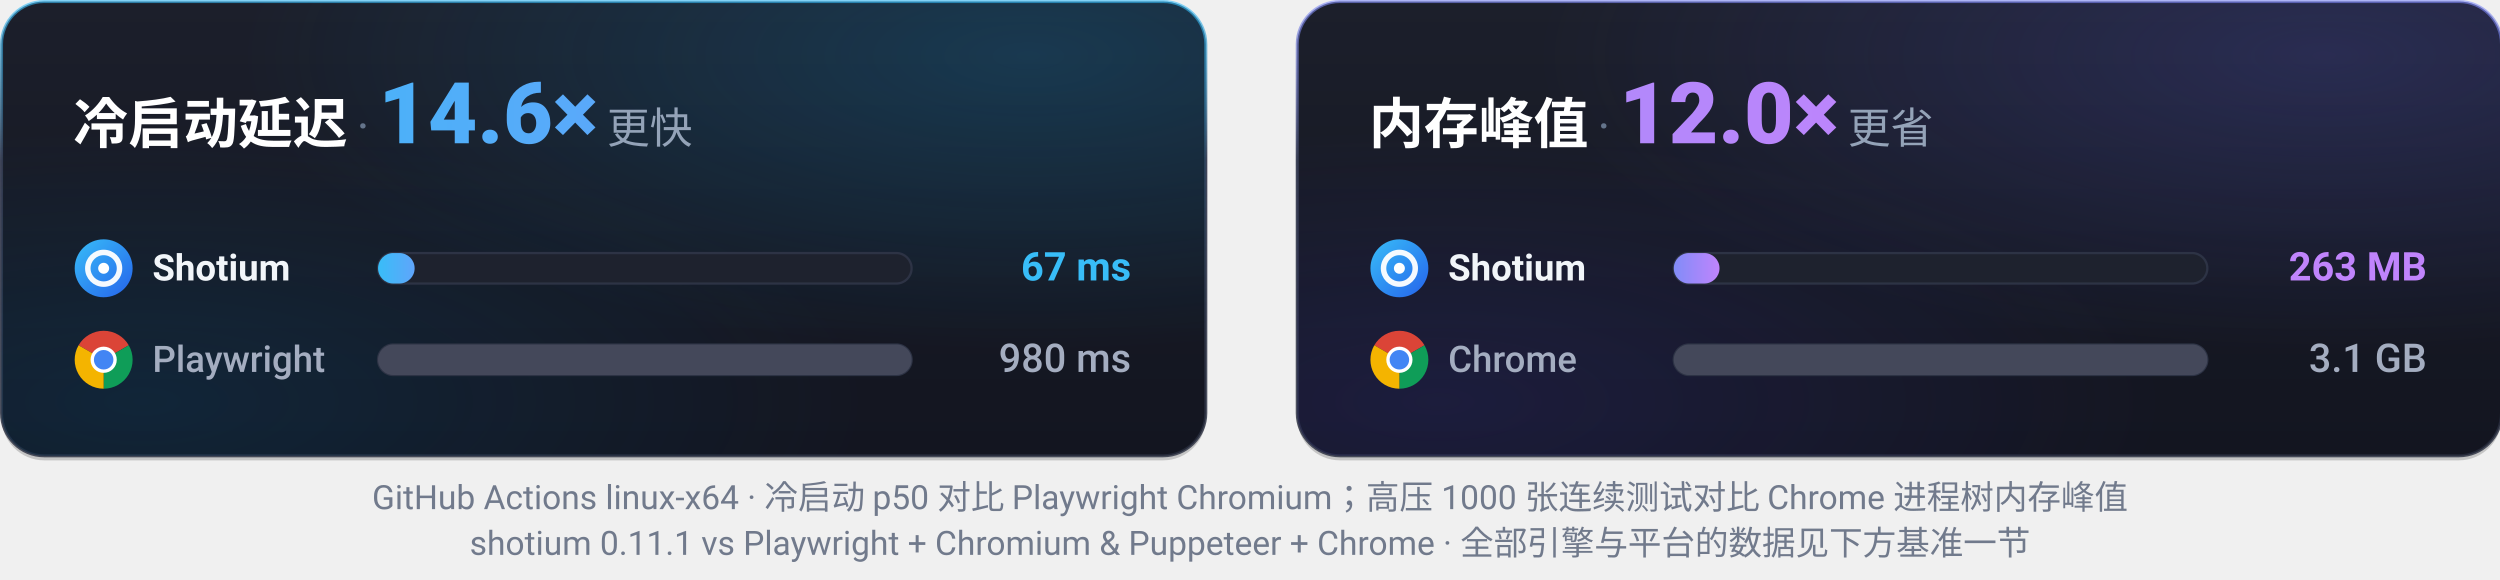
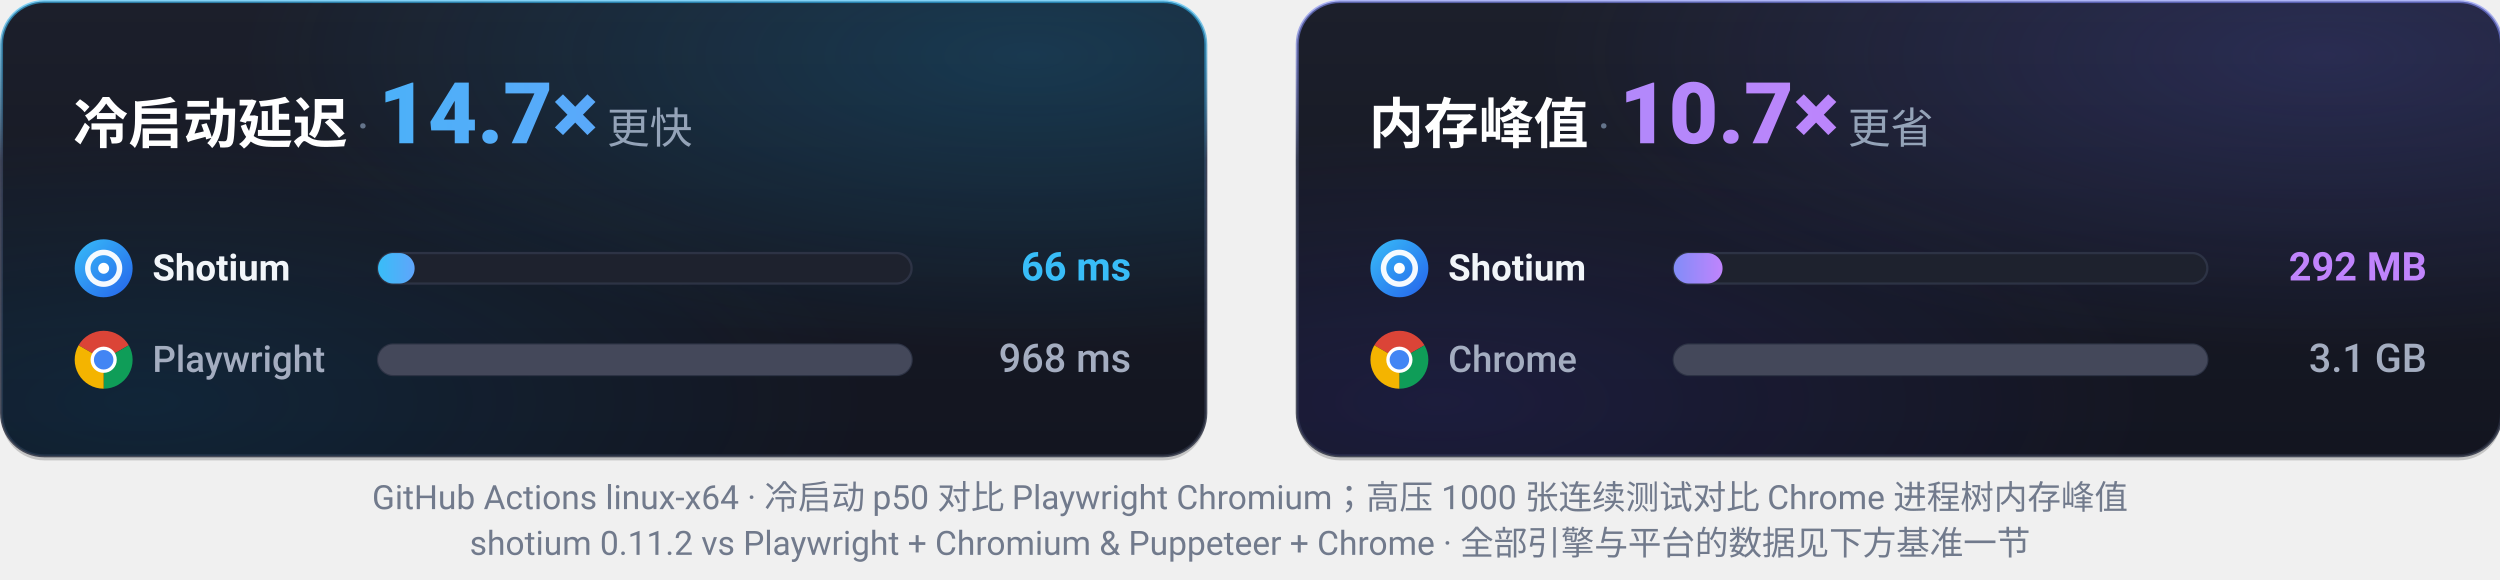
<svg xmlns="http://www.w3.org/2000/svg" width="820" height="190" viewBox="0 0 820 190" role="img" aria-labelledby="title">
  <defs>
    <linearGradient id="cardBg" x1="0" y1="0" x2="0" y2="1">
      <stop offset="0%" stop-color="#1c1f2b" />
      <stop offset="55%" stop-color="#161924" />
      <stop offset="100%" stop-color="#131520" />
    </linearGradient>
    <linearGradient id="cardBorderCyan" x1="0" y1="0" x2="0" y2="1">
      <stop offset="0%" stop-color="#38bdf8" stop-opacity="0.6" />
      <stop offset="35%" stop-color="#353b50" stop-opacity="0.95" />
      <stop offset="100%" stop-color="#272c3d" stop-opacity="0.8" />
    </linearGradient>
    <linearGradient id="cardBorderIndigo" x1="0" y1="0" x2="0" y2="1">
      <stop offset="0%" stop-color="#818cf8" stop-opacity="0.6" />
      <stop offset="35%" stop-color="#353b50" stop-opacity="0.95" />
      <stop offset="100%" stop-color="#272c3d" stop-opacity="0.8" />
    </linearGradient>
    <linearGradient id="specularGlow" x1="0" y1="0" x2="1" y2="0">
      <stop offset="0%" stop-color="#ffffff" stop-opacity="0" />
      <stop offset="30%" stop-color="#ffffff" stop-opacity="0.28" />
      <stop offset="70%" stop-color="#ffffff" stop-opacity="0.28" />
      <stop offset="100%" stop-color="#ffffff" stop-opacity="0" />
    </linearGradient>
    <radialGradient id="keyCyan" cx="85%" cy="12%" r="65%">
      <stop offset="0%" stop-color="#0ea5e9" stop-opacity="0.20" />
      <stop offset="100%" stop-color="#0ea5e9" stop-opacity="0" />
    </radialGradient>
    <radialGradient id="keyIndigo" cx="85%" cy="12%" r="65%">
      <stop offset="0%" stop-color="#6366f1" stop-opacity="0.20" />
      <stop offset="100%" stop-color="#6366f1" stop-opacity="0" />
    </radialGradient>
    <radialGradient id="fillCyan" cx="12%" cy="88%" r="60%">
      <stop offset="0%" stop-color="#0284c7" stop-opacity="0.14" />
      <stop offset="100%" stop-color="#0284c7" stop-opacity="0" />
    </radialGradient>
    <radialGradient id="fillIndigo" cx="12%" cy="88%" r="60%">
      <stop offset="0%" stop-color="#4f46e5" stop-opacity="0.14" />
      <stop offset="100%" stop-color="#4f46e5" stop-opacity="0" />
    </radialGradient>
    <linearGradient id="metricCyan" x1="0%" y1="0%" x2="100%" y2="0%">
      <stop offset="0%" stop-color="#38bdf8" />
      <stop offset="100%" stop-color="#60a5fa" />
    </linearGradient>
    <linearGradient id="metricIndigo" x1="0%" y1="0%" x2="100%" y2="0%">
      <stop offset="0%" stop-color="#a78bfa" />
      <stop offset="100%" stop-color="#c084fc" />
    </linearGradient>
    <linearGradient id="barCyan" x1="0%" y1="0%" x2="100%" y2="0%">
      <stop offset="0%" stop-color="#38bdf8" />
      <stop offset="100%" stop-color="#60a5fa" />
    </linearGradient>
    <linearGradient id="barIndigo" x1="0%" y1="0%" x2="100%" y2="0%">
      <stop offset="0%" stop-color="#818cf8" />
      <stop offset="100%" stop-color="#c084fc" />
    </linearGradient>
    <linearGradient id="lensGrad" x1="0%" y1="0%" x2="100%" y2="100%">
      <stop offset="0%" stop-color="#38bdf8" />
      <stop offset="100%" stop-color="#2563eb" />
    </linearGradient>
  </defs>
  <g transform="translate(0 0)">
    <rect x="0.5" y="2" width="395" height="149" rx="14" fill="#000000" opacity="0.18" />
    <rect x="0.5" y="0.5" width="395" height="149" rx="14" fill="url(#cardBg)" stroke="url(#cardBorderCyan)" />
    <rect x="0.5" y="0.5" width="395" height="149" rx="14" fill="url(#keyCyan)" />
    <rect x="0.5" y="0.5" width="395" height="149" rx="14" fill="url(#fillCyan)" />
    <path d="M 20 1 L 375 1" stroke="url(#specularGlow)" stroke-width="1" />
    <text x="24" y="47" font-family="-apple-system, 'Segoe UI', Roboto, 'Helvetica Neue', Arial, 'PingFang SC', 'Microsoft YaHei', sans-serif">
      <tspan font-size="18" font-weight="700" fill="#ffffff">冷启动延迟</tspan>
      <tspan font-size="16" font-weight="400" fill="#64748b"> · </tspan>
-       <tspan font-size="28" font-weight="800" fill="url(#metricCyan)">14.6×</tspan>
+       <tspan font-size="28" font-weight="800" fill="url(#metricCyan)">14.7×</tspan>
      <tspan font-size="14" font-weight="500" fill="#94a3b8"> 更快</tspan>
    </text>
    <circle cx="34" cy="88" r="9.5" fill="url(#lensGrad)" />
    <circle cx="34" cy="88" r="5.2" fill="none" stroke="#ffffff" stroke-width="1.8" stroke-opacity="0.95" />
    <circle cx="34" cy="88" r="1.8" fill="#ffffff" />
    <text x="50" y="92" font-family="-apple-system, 'Segoe UI', Roboto, 'Helvetica Neue', Arial, 'PingFang SC', 'Microsoft YaHei', sans-serif" font-size="12" font-weight="600" fill="#f1f5f9">Shotium</text>
    <rect x="124" y="83" width="175" height="10" rx="5" fill="#1e222e" stroke="#2d3345" stroke-width="0.75" />
    <rect x="124" y="83" width="12" height="10" rx="5" fill="url(#barCyan)" />
-     <text x="371" y="92" text-anchor="end" font-family="-apple-system, 'Segoe UI', Roboto, 'Helvetica Neue', Arial, 'PingFang SC', 'Microsoft YaHei', sans-serif" font-size="13" font-weight="700" fill="#38bdf8">67 ms</text>
+     <text x="371" y="92" text-anchor="end" font-family="-apple-system, 'Segoe UI', Roboto, 'Helvetica Neue', Arial, 'PingFang SC', 'Microsoft YaHei', sans-serif" font-size="13" font-weight="700" fill="#38bdf8">66 ms</text>
    <path d="M 34 118 L 25.77 113.25 A 9.5 9.5 0 0 1 42.23 113.25 Z" fill="#db4437" />
    <path d="M 34 118 L 42.23 113.25 A 9.5 9.5 0 0 1 34.00 127.50 Z" fill="#0f9d58" />
    <path d="M 34 118 L 34.00 127.50 A 9.5 9.5 0 0 1 25.77 113.25 Z" fill="#f4b400" />
    <circle cx="34" cy="118" r="4.3" fill="#ffffff" />
    <circle cx="34" cy="118" r="3.2" fill="#4285f4" />
    <text x="50" y="122" font-family="-apple-system, 'Segoe UI', Roboto, 'Helvetica Neue', Arial, 'PingFang SC', 'Microsoft YaHei', sans-serif" font-size="12" font-weight="500" fill="#a4adc0">Playwright</text>
    <rect x="124" y="113" width="175" height="10" rx="5" fill="#1e222e" stroke="#2d3345" stroke-width="0.75" />
    <rect x="124" y="113" width="175" height="10" rx="5" fill="#44485a" />
-     <text x="371" y="122" text-anchor="end" font-family="-apple-system, 'Segoe UI', Roboto, 'Helvetica Neue', Arial, 'PingFang SC', 'Microsoft YaHei', sans-serif" font-size="13" font-weight="500" fill="#a4adc0">980 ms</text>
+     <text x="371" y="122" text-anchor="end" font-family="-apple-system, 'Segoe UI', Roboto, 'Helvetica Neue', Arial, 'PingFang SC', 'Microsoft YaHei', sans-serif" font-size="13" font-weight="500" fill="#a4adc0">968 ms</text>
  </g>
  <g transform="translate(425 0)">
    <rect x="0.5" y="2" width="395" height="149" rx="14" fill="#000000" opacity="0.18" />
    <rect x="0.5" y="0.5" width="395" height="149" rx="14" fill="url(#cardBg)" stroke="url(#cardBorderIndigo)" />
    <rect x="0.5" y="0.5" width="395" height="149" rx="14" fill="url(#keyIndigo)" />
    <rect x="0.5" y="0.5" width="395" height="149" rx="14" fill="url(#fillIndigo)" />
    <path d="M 20 1 L 375 1" stroke="url(#specularGlow)" stroke-width="1" />
    <text x="24" y="47" font-family="-apple-system, 'Segoe UI', Roboto, 'Helvetica Neue', Arial, 'PingFang SC', 'Microsoft YaHei', sans-serif">
      <tspan font-size="18" font-weight="700" fill="#ffffff">内存峰值</tspan>
      <tspan font-size="16" font-weight="400" fill="#64748b"> · </tspan>
-       <tspan font-size="28" font-weight="800" fill="url(#metricIndigo)">12.0×</tspan>
+       <tspan font-size="28" font-weight="800" fill="url(#metricIndigo)">10.7×</tspan>
      <tspan font-size="14" font-weight="500" fill="#94a3b8"> 更省</tspan>
    </text>
    <circle cx="34" cy="88" r="9.5" fill="url(#lensGrad)" />
    <circle cx="34" cy="88" r="5.2" fill="none" stroke="#ffffff" stroke-width="1.8" stroke-opacity="0.95" />
    <circle cx="34" cy="88" r="1.8" fill="#ffffff" />
    <text x="50" y="92" font-family="-apple-system, 'Segoe UI', Roboto, 'Helvetica Neue', Arial, 'PingFang SC', 'Microsoft YaHei', sans-serif" font-size="12" font-weight="600" fill="#f1f5f9">Shotium</text>
    <rect x="124" y="83" width="175" height="10" rx="5" fill="#1e222e" stroke="#2d3345" stroke-width="0.75" />
-     <rect x="124" y="83" width="15" height="10" rx="5" fill="url(#barIndigo)" />
-     <text x="371" y="92" text-anchor="end" font-family="-apple-system, 'Segoe UI', Roboto, 'Helvetica Neue', Arial, 'PingFang SC', 'Microsoft YaHei', sans-serif" font-size="13" font-weight="700" fill="#c084fc">263 MB</text>
+     <rect x="124" y="83" width="16" height="10" rx="5" fill="url(#barIndigo)" />
+     <text x="371" y="92" text-anchor="end" font-family="-apple-system, 'Segoe UI', Roboto, 'Helvetica Neue', Arial, 'PingFang SC', 'Microsoft YaHei', sans-serif" font-size="13" font-weight="700" fill="#c084fc">292 MB</text>
    <path d="M 34 118 L 25.77 113.25 A 9.5 9.5 0 0 1 42.23 113.25 Z" fill="#db4437" />
    <path d="M 34 118 L 42.23 113.25 A 9.5 9.5 0 0 1 34.00 127.50 Z" fill="#0f9d58" />
    <path d="M 34 118 L 34.00 127.50 A 9.5 9.5 0 0 1 25.77 113.25 Z" fill="#f4b400" />
    <circle cx="34" cy="118" r="4.3" fill="#ffffff" />
    <circle cx="34" cy="118" r="3.2" fill="#4285f4" />
    <text x="50" y="122" font-family="-apple-system, 'Segoe UI', Roboto, 'Helvetica Neue', Arial, 'PingFang SC', 'Microsoft YaHei', sans-serif" font-size="12" font-weight="500" fill="#a4adc0">Chrome</text>
    <rect x="124" y="113" width="175" height="10" rx="5" fill="#1e222e" stroke="#2d3345" stroke-width="0.75" />
    <rect x="124" y="113" width="175" height="10" rx="5" fill="#44485a" />
    <text x="371" y="122" text-anchor="end" font-family="-apple-system, 'Segoe UI', Roboto, 'Helvetica Neue', Arial, 'PingFang SC', 'Microsoft YaHei', sans-serif" font-size="13" font-weight="500" fill="#a4adc0">3.1 GB</text>
  </g>
  <text x="410" y="167" text-anchor="middle" font-family="-apple-system, 'Segoe UI', Roboto, 'Helvetica Neue', Arial, 'PingFang SC', 'Microsoft YaHei', sans-serif" font-size="11" fill="#717a8c">GitHub Actions linux-x64 · 冷启动 p50 对比 Playwright Chromium；高压 1000 张连续测试对比 Chrome 进程树内存峰值</text>
-   <text x="410" y="182" text-anchor="middle" font-family="-apple-system, 'Segoe UI', Roboto, 'Helvetica Neue', Arial, 'PingFang SC', 'Microsoft YaHei', sans-serif" font-size="11" fill="#717a8c">shotium 0.11.1 vs Playwright + Chromium &amp; Puppeteer + Chrome · 全部引擎与平台的数据见下方基准一节</text>
+   <text x="410" y="182" text-anchor="middle" font-family="-apple-system, 'Segoe UI', Roboto, 'Helvetica Neue', Arial, 'PingFang SC', 'Microsoft YaHei', sans-serif" font-size="11" fill="#717a8c">shotium 0.11.2 vs Playwright + Chromium &amp; Puppeteer + Chrome · 全部引擎与平台的数据见下方基准一节</text>
</svg>
